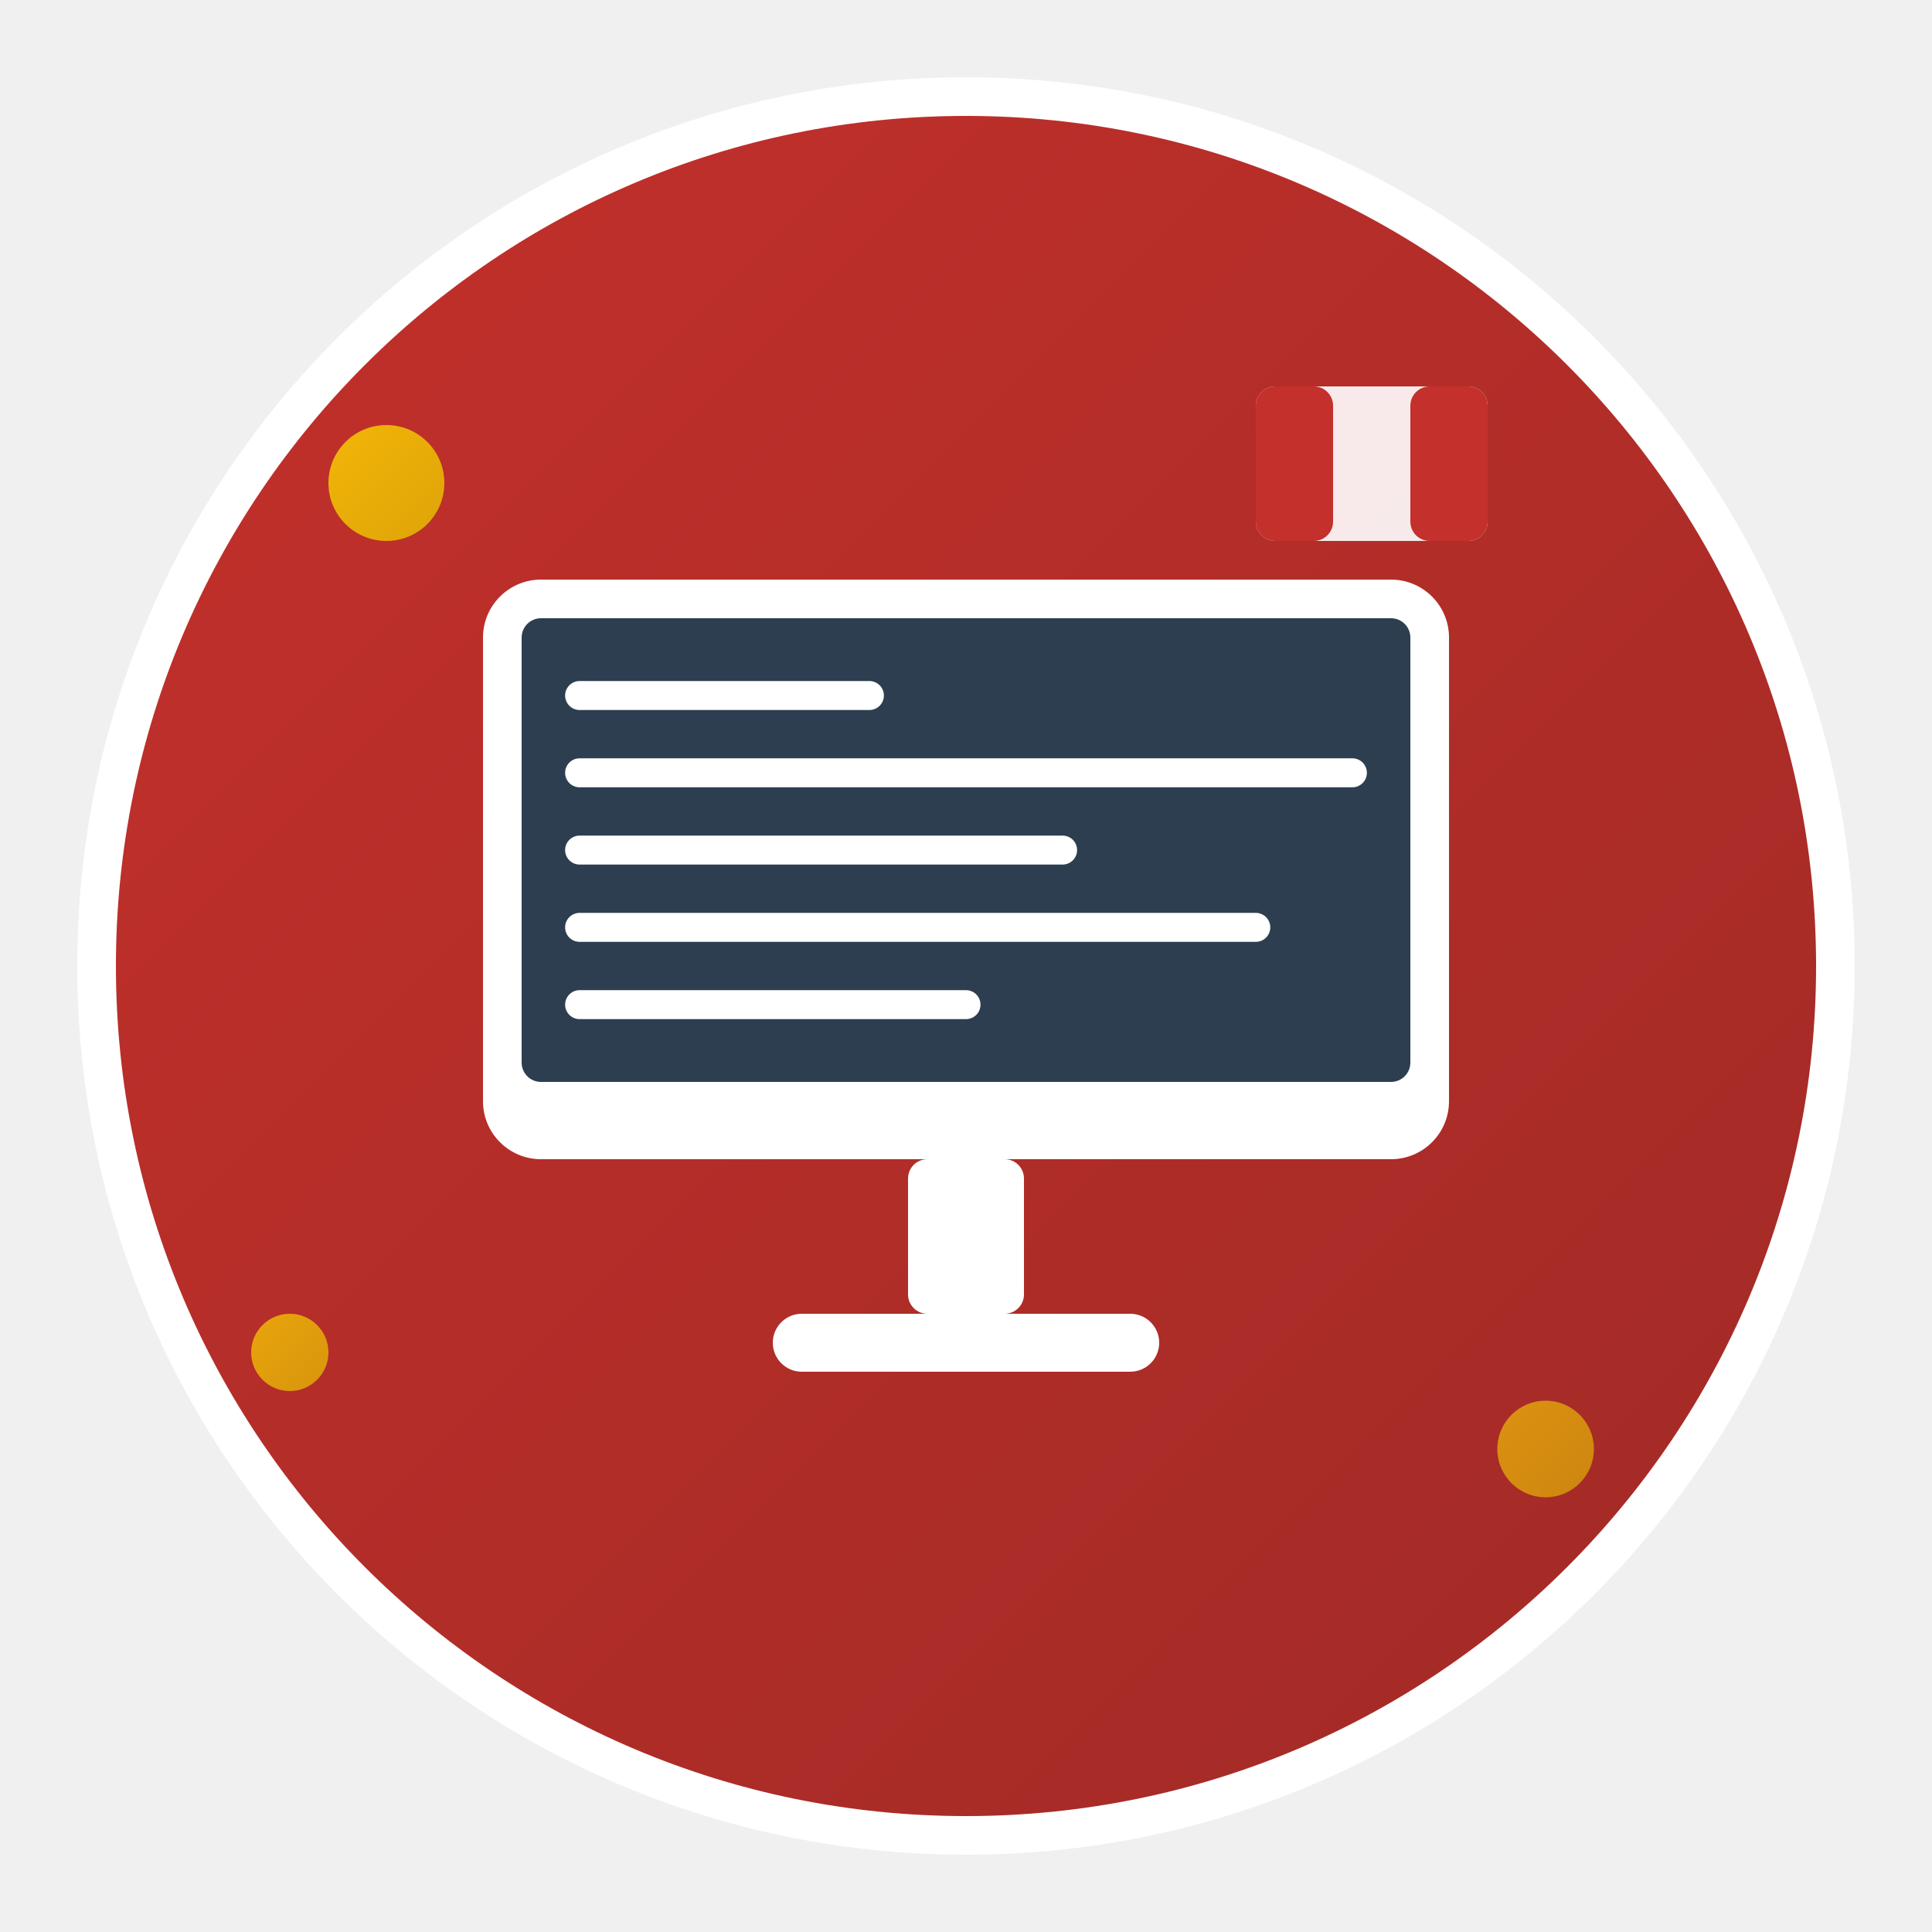
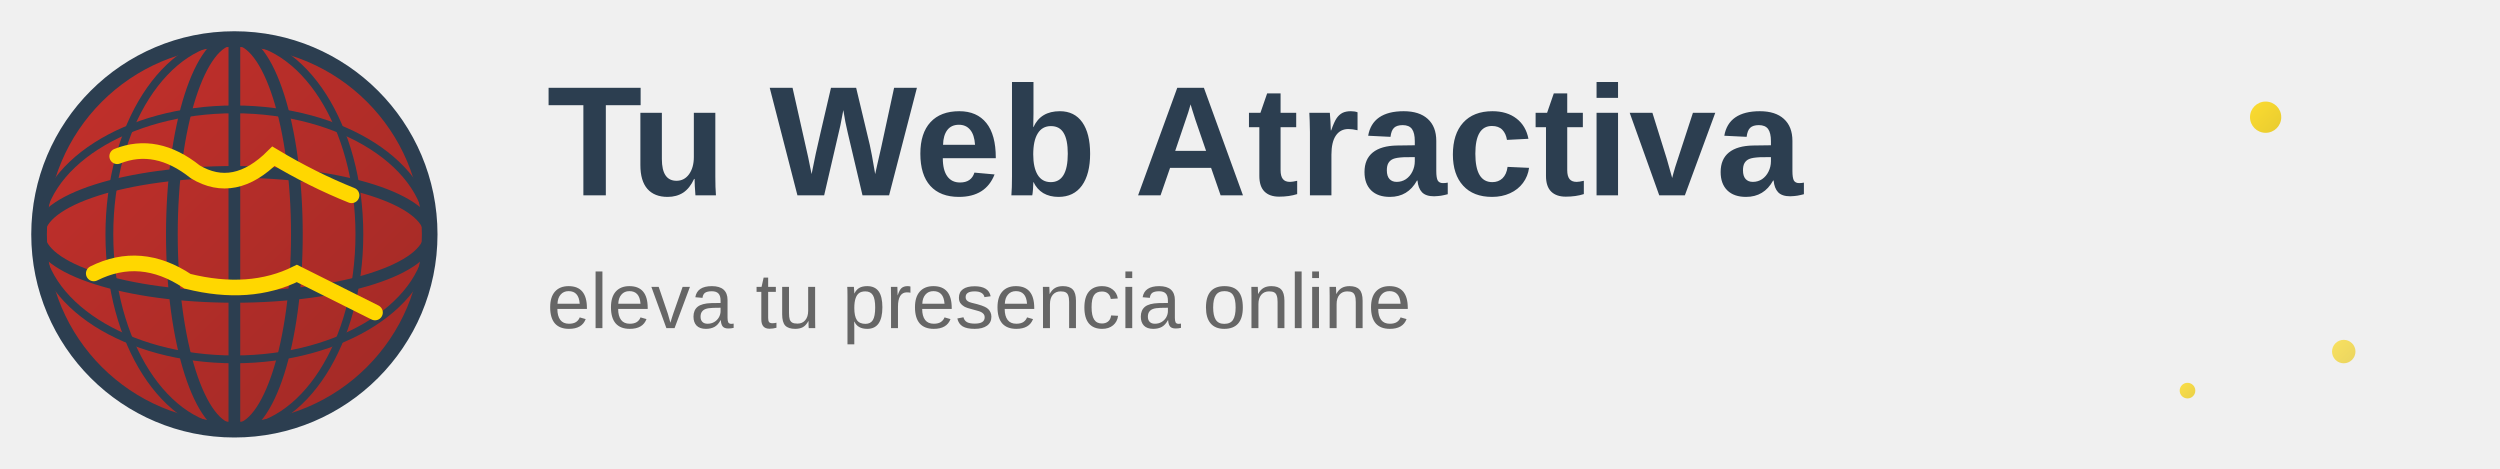
- <svg xmlns="http://www.w3.org/2000/svg" viewBox="0 0 100 100" width="100" height="100">
+ <svg xmlns="http://www.w3.org/2000/svg" viewBox="0 0 320 60" width="320" height="60">
  <defs>
    <linearGradient id="logoGradient" x1="0%" y1="0%" x2="100%" y2="100%">
      <stop offset="0%" style="stop-color:#C4302B;stop-opacity:1" />
      <stop offset="100%" style="stop-color:#A02A26;stop-opacity:1" />
    </linearGradient>
    <linearGradient id="accentGradient" x1="0%" y1="0%" x2="100%" y2="100%">
      <stop offset="0%" style="stop-color:#FFD700;stop-opacity:1" />
      <stop offset="100%" style="stop-color:#E6C200;stop-opacity:1" />
    </linearGradient>
  </defs>
-   <circle cx="50" cy="50" r="45" fill="url(#logoGradient)" stroke="#fff" stroke-width="2" />
-   <rect x="25" y="30" width="50" height="30" rx="3" fill="#fff" stroke="none" />
-   <rect x="27" y="32" width="46" height="24" rx="1" fill="#2C3E50" />
-   <line x1="30" y1="36" x2="45" y2="36" stroke="#fff" stroke-width="1.5" stroke-linecap="round" />
-   <line x1="30" y1="40" x2="70" y2="40" stroke="#fff" stroke-width="1.5" stroke-linecap="round" />
-   <line x1="30" y1="44" x2="55" y2="44" stroke="#fff" stroke-width="1.5" stroke-linecap="round" />
-   <line x1="30" y1="48" x2="65" y2="48" stroke="#fff" stroke-width="1.5" stroke-linecap="round" />
-   <line x1="30" y1="52" x2="50" y2="52" stroke="#fff" stroke-width="1.5" stroke-linecap="round" />
-   <rect x="47" y="60" width="6" height="8" rx="1" fill="#fff" />
-   <rect x="40" y="68" width="20" height="3" rx="1.5" fill="#fff" />
-   <circle cx="20" cy="25" r="3" fill="url(#accentGradient)" opacity="0.8" />
-   <circle cx="80" cy="75" r="2.5" fill="url(#accentGradient)" opacity="0.6" />
-   <circle cx="15" cy="70" r="2" fill="url(#accentGradient)" opacity="0.7" />
-   <rect x="65" y="20" width="12" height="8" rx="1" fill="#fff" opacity="0.9" />
-   <rect x="65" y="20" width="4" height="8" rx="1" fill="#C4302B" />
-   <rect x="73" y="20" width="4" height="8" rx="1" fill="#C4302B" />
+   <circle cx="30" cy="30" r="25" fill="url(#logoGradient)" stroke="#2C3E50" stroke-width="2" />
+   <ellipse cx="30" cy="30" rx="25" ry="8" fill="none" stroke="#2C3E50" stroke-width="1.5" />
+   <ellipse cx="30" cy="30" rx="25" ry="16" fill="none" stroke="#2C3E50" stroke-width="1" />
+   <ellipse cx="30" cy="30" rx="8" ry="25" fill="none" stroke="#2C3E50" stroke-width="1.5" />
+   <ellipse cx="30" cy="30" rx="16" ry="25" fill="none" stroke="#2C3E50" stroke-width="1" />
+   <line x1="30" y1="5" x2="30" y2="55" stroke="#2C3E50" stroke-width="1.5" />
+   <path d="M15 20 Q20 18 25 22 Q30 25 35 20 Q40 23 45 25" fill="none" stroke="#FFD700" stroke-width="2" stroke-linecap="round" />
+   <path d="M12 35 Q18 32 24 36 Q32 38 38 35 Q42 37 48 40" fill="none" stroke="#FFD700" stroke-width="2" stroke-linecap="round" />
+   <text x="70" y="25" font-family="Arial, sans-serif" font-size="20" font-weight="bold" fill="#2C3E50">Tu Web Atractiva</text>
+   <text x="70" y="42" font-family="Arial, sans-serif" font-size="10" fill="#666">eleva tu presencia online</text>
+   <circle cx="290" cy="15" r="2" fill="url(#accentGradient)" opacity="0.8" />
+   <circle cx="300" cy="45" r="1.5" fill="url(#accentGradient)" opacity="0.6" />
+   <circle cx="280" cy="50" r="1" fill="url(#accentGradient)" opacity="0.7" />
</svg>
